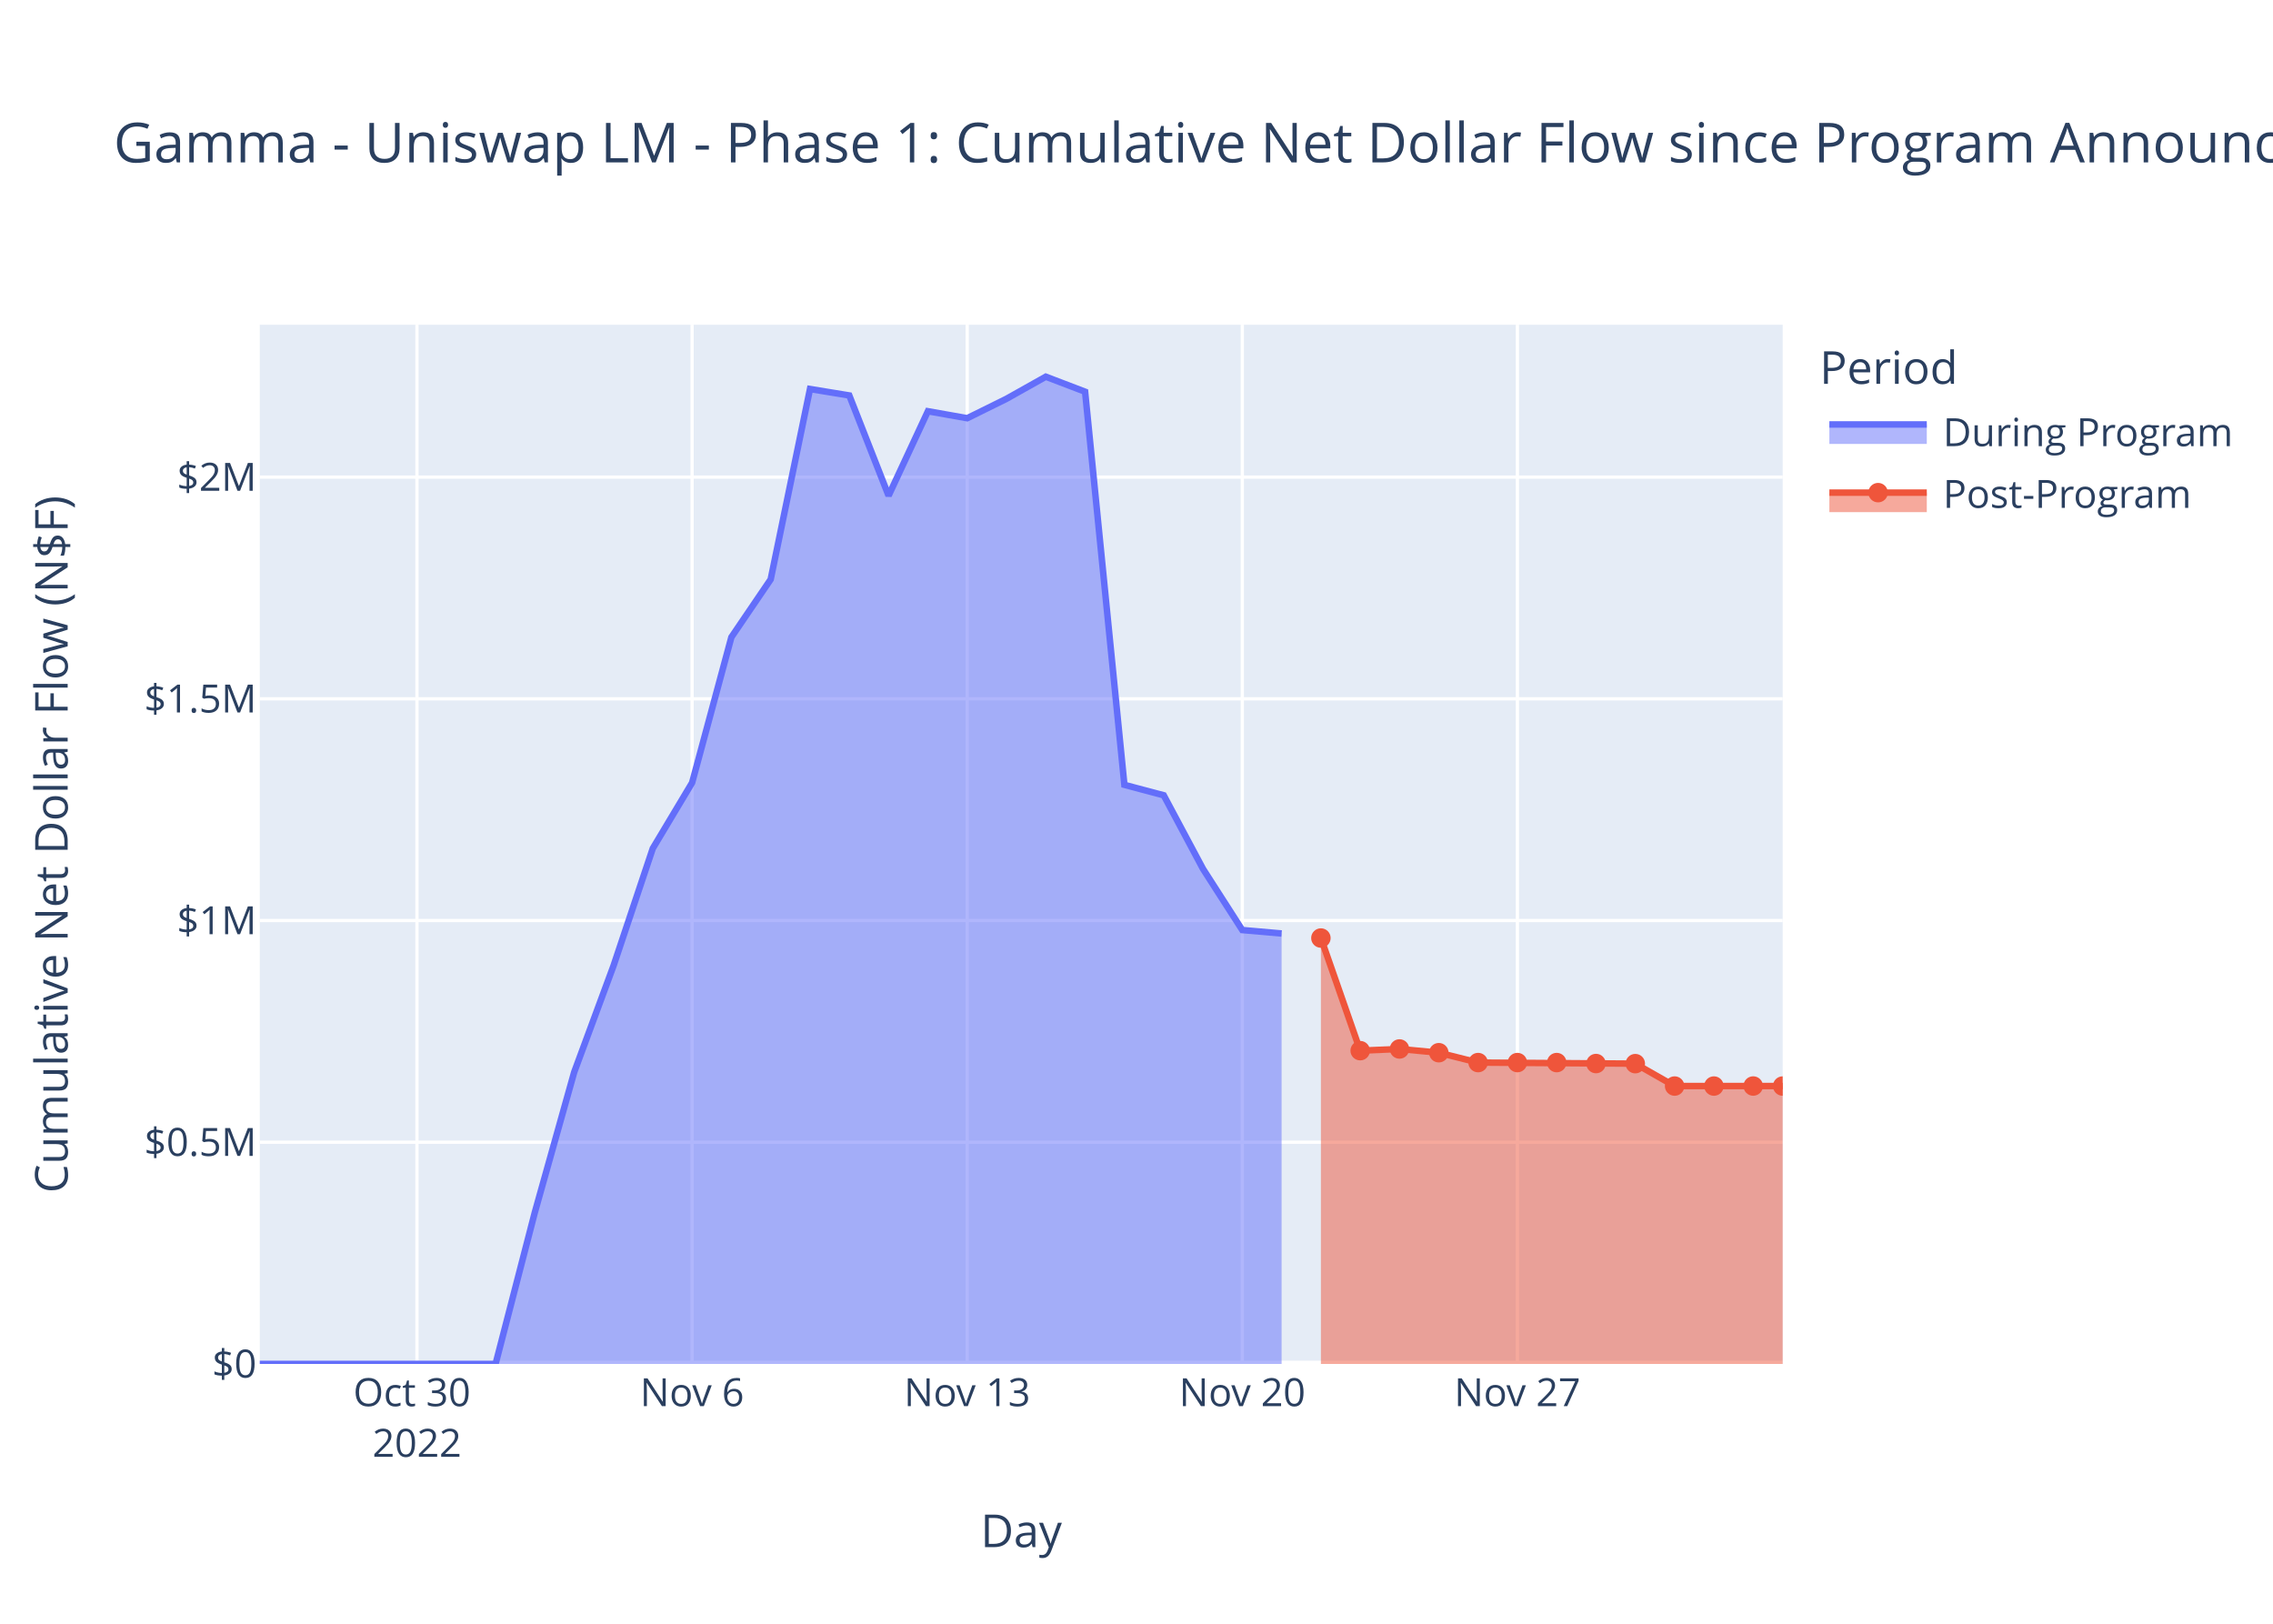
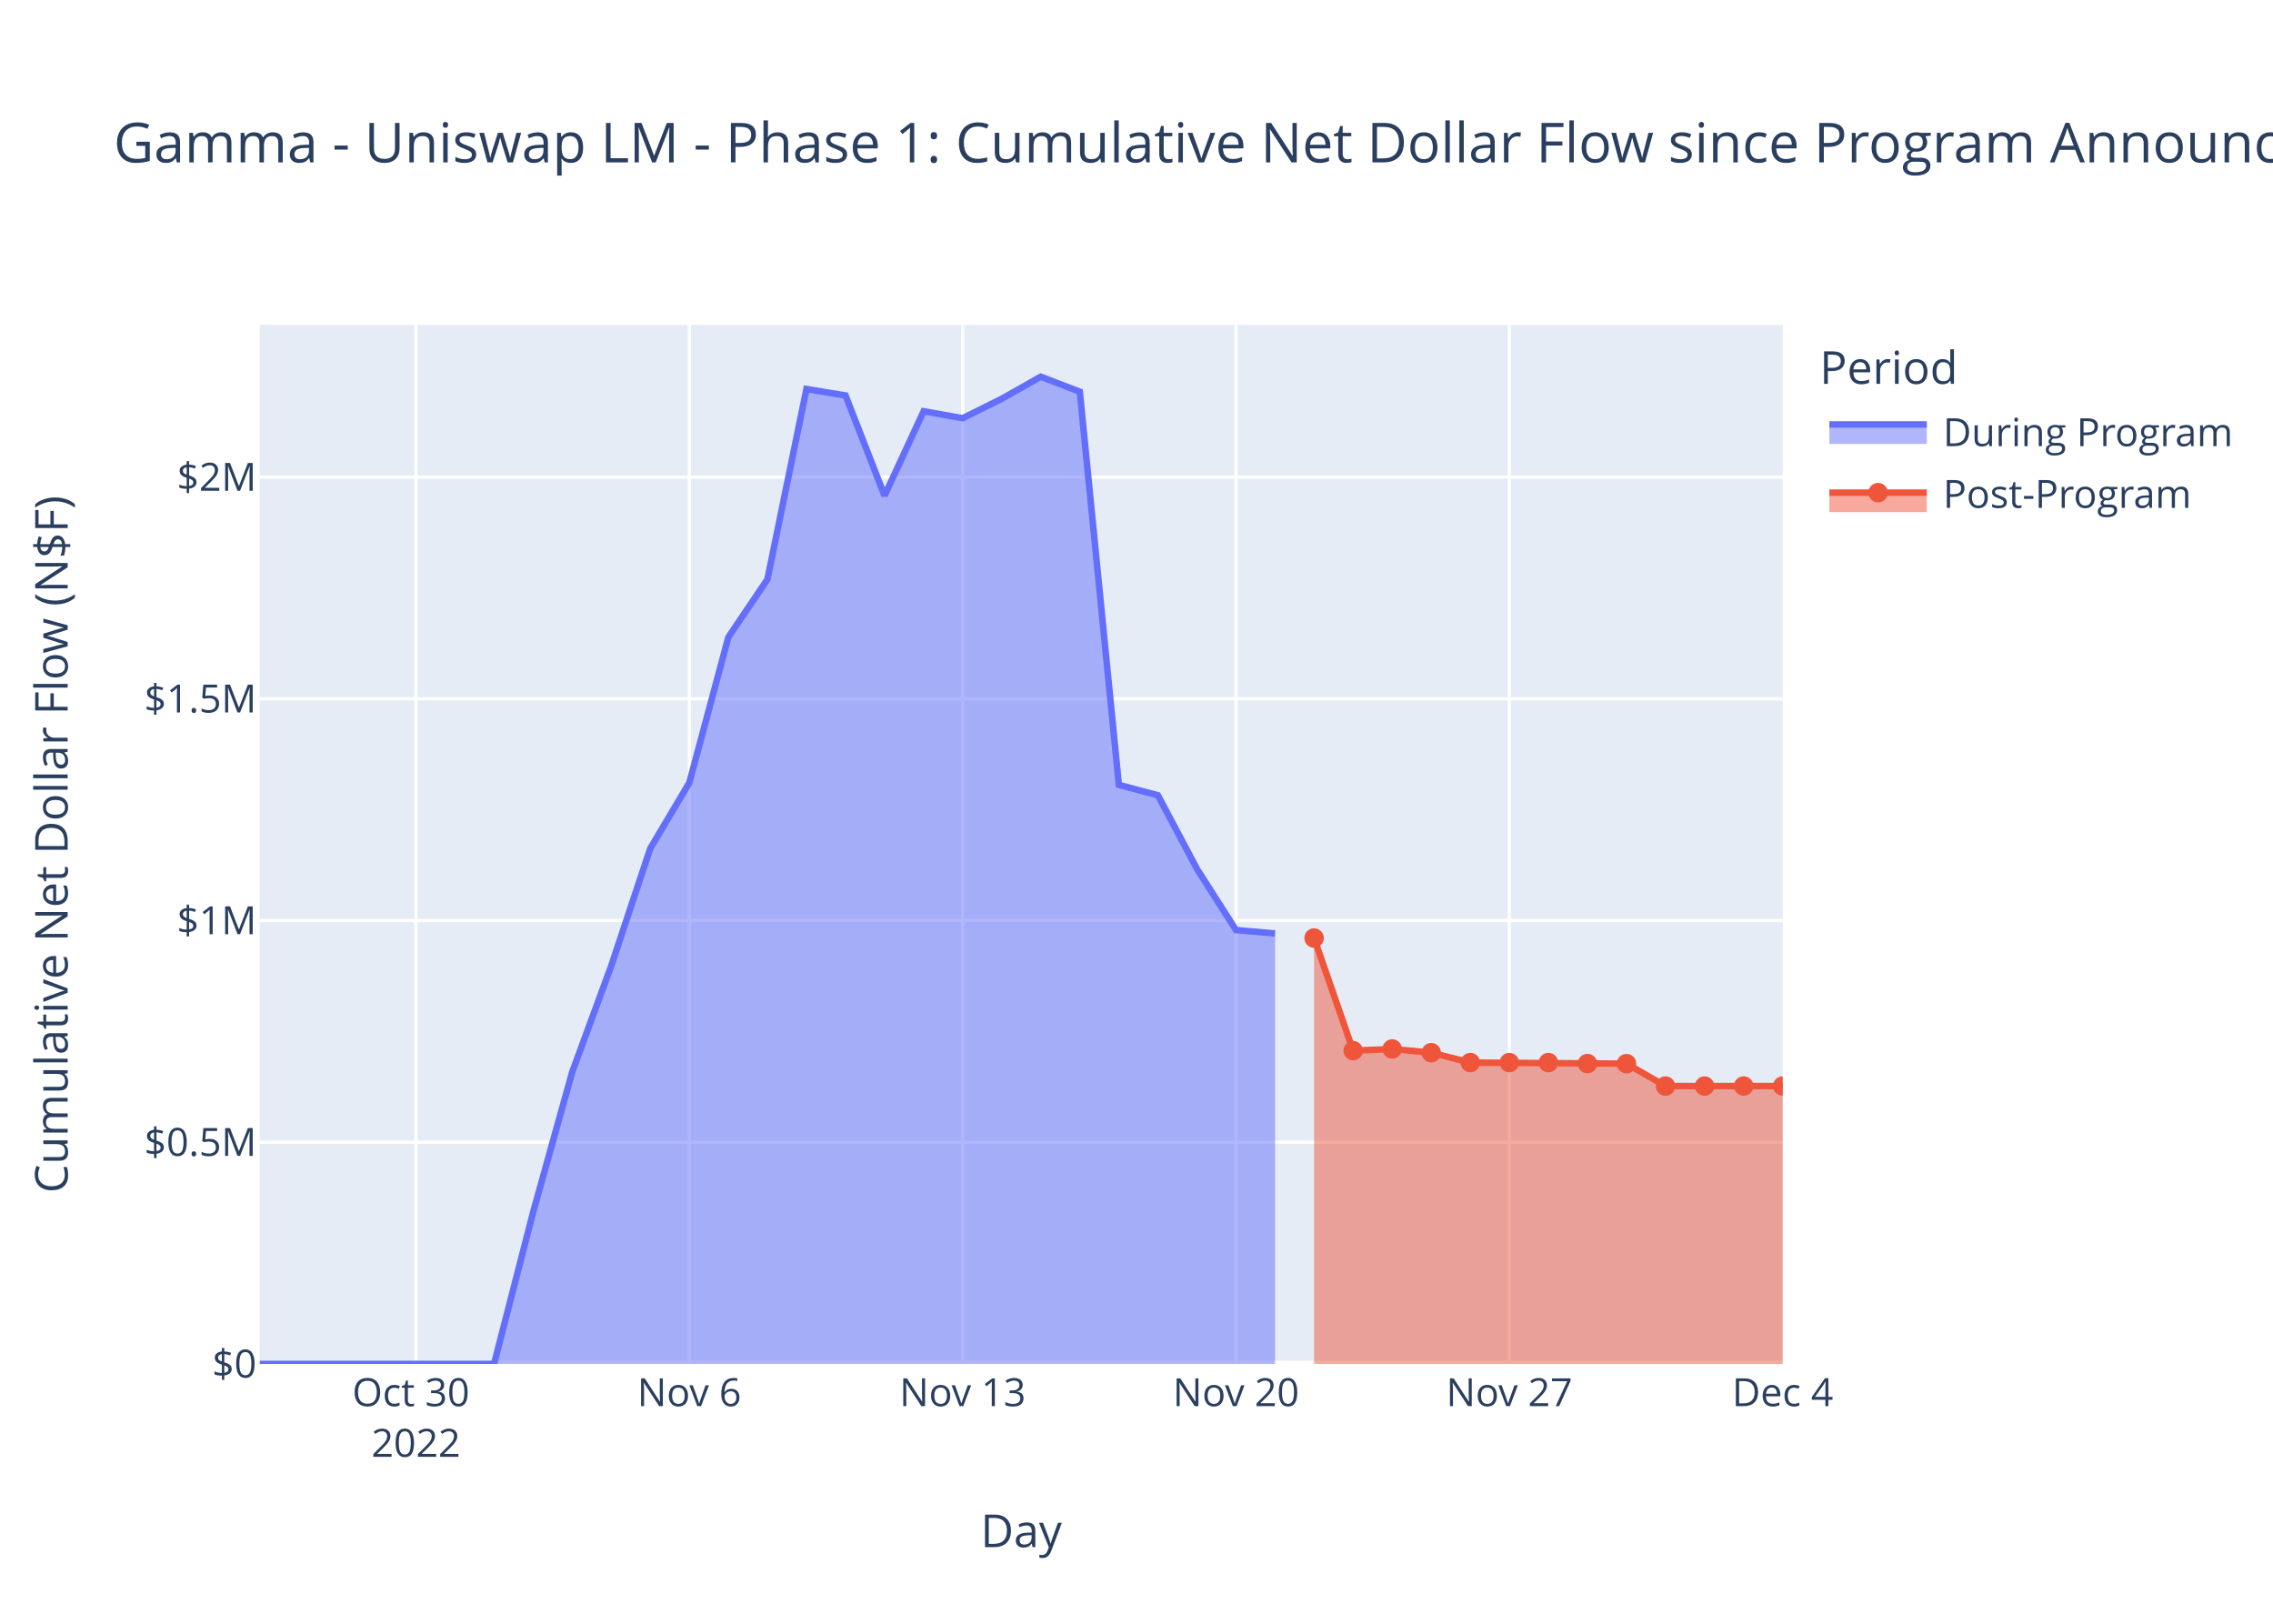
<svg xmlns="http://www.w3.org/2000/svg" class="main-svg" width="700" height="500" style="" viewBox="0 0 700 500">
  <rect x="0" y="0" width="700" height="500" style="fill: rgb(255, 255, 255); fill-opacity: 1;" />
-   <defs id="defs-646e6d">
+   <defs id="defs-1359da">
    <g class="clips">
-       <clipPath id="clip646e6dxyplot" class="plotclip">
+       <clipPath id="clip1359daxyplot" class="plotclip">
        <rect width="469" height="320" />
      </clipPath>
-       <clipPath class="axesclip" id="clip646e6dx">
+       <clipPath class="axesclip" id="clip1359dax">
        <rect x="80" y="0" width="469" height="500" />
      </clipPath>
-       <clipPath class="axesclip" id="clip646e6dy">
+       <clipPath class="axesclip" id="clip1359day">
        <rect x="0" y="100" width="700" height="320" />
      </clipPath>
-       <clipPath class="axesclip" id="clip646e6dxy">
+       <clipPath class="axesclip" id="clip1359daxy">
        <rect x="80" y="100" width="469" height="320" />
      </clipPath>
    </g>
    <g class="gradients" />
    <g class="patterns" />
  </defs>
  <g class="bglayer">
    <rect class="bg" x="80" y="100" width="469" height="320" style="fill: rgb(229, 236, 246); fill-opacity: 1; stroke-width: 0;" />
  </g>
  <g class="layer-below">
    <g class="imagelayer" />
    <g class="shapelayer" />
  </g>
  <g class="cartesianlayer">
    <g class="subplot xy">
      <g class="layer-subplot">
        <g class="shapelayer" />
        <g class="imagelayer" />
      </g>
      <g class="minor-gridlayer">
        <g class="x" />
        <g class="y" />
      </g>
      <g class="gridlayer">
        <g class="x">
-           <path class="xgrid crisp" transform="translate(128.41,0)" d="M0,100v320" style="stroke: rgb(255, 255, 255); stroke-opacity: 1; stroke-width: 1px;" />
-           <path class="xgrid crisp" transform="translate(213.14,0)" d="M0,100v320" style="stroke: rgb(255, 255, 255); stroke-opacity: 1; stroke-width: 1px;" />
-           <path class="xgrid crisp" transform="translate(297.86,0)" d="M0,100v320" style="stroke: rgb(255, 255, 255); stroke-opacity: 1; stroke-width: 1px;" />
-           <path class="xgrid crisp" transform="translate(382.58,0)" d="M0,100v320" style="stroke: rgb(255, 255, 255); stroke-opacity: 1; stroke-width: 1px;" />
-           <path class="xgrid crisp" transform="translate(467.3,0)" d="M0,100v320" style="stroke: rgb(255, 255, 255); stroke-opacity: 1; stroke-width: 1px;" />
+           <path class="xgrid crisp" transform="translate(128.1,0)" d="M0,100v320" style="stroke: rgb(255, 255, 255); stroke-opacity: 1; stroke-width: 1px;" />
+           <path class="xgrid crisp" transform="translate(212.28,0)" d="M0,100v320" style="stroke: rgb(255, 255, 255); stroke-opacity: 1; stroke-width: 1px;" />
+           <path class="xgrid crisp" transform="translate(296.46,0)" d="M0,100v320" style="stroke: rgb(255, 255, 255); stroke-opacity: 1; stroke-width: 1px;" />
+           <path class="xgrid crisp" transform="translate(380.64,0)" d="M0,100v320" style="stroke: rgb(255, 255, 255); stroke-opacity: 1; stroke-width: 1px;" />
+           <path class="xgrid crisp" transform="translate(464.82,0)" d="M0,100v320" style="stroke: rgb(255, 255, 255); stroke-opacity: 1; stroke-width: 1px;" />
        </g>
        <g class="y">
          <path class="ygrid crisp" transform="translate(0,351.73)" d="M80,0h469" style="stroke: rgb(255, 255, 255); stroke-opacity: 1; stroke-width: 1px;" />
          <path class="ygrid crisp" transform="translate(0,283.46)" d="M80,0h469" style="stroke: rgb(255, 255, 255); stroke-opacity: 1; stroke-width: 1px;" />
          <path class="ygrid crisp" transform="translate(0,215.19)" d="M80,0h469" style="stroke: rgb(255, 255, 255); stroke-opacity: 1; stroke-width: 1px;" />
          <path class="ygrid crisp" transform="translate(0,146.92)" d="M80,0h469" style="stroke: rgb(255, 255, 255); stroke-opacity: 1; stroke-width: 1px;" />
        </g>
      </g>
      <g class="zerolinelayer">
        <path class="yzl zl crisp" transform="translate(0,420)" d="M80,0h469" style="stroke: rgb(255, 255, 255); stroke-opacity: 1; stroke-width: 2px;" />
      </g>
      <path class="xlines-below" />
      <path class="ylines-below" />
      <g class="overlines-below" />
      <g class="xaxislayer-below" />
      <g class="yaxislayer-below" />
      <g class="overaxes-below" />
-       <g class="plot" transform="translate(80,100)" clip-path="url(#clip646e6dxyplot)">
+       <g class="plot" transform="translate(80,100)" clip-path="url(#clip1359daxyplot)">
        <g class="scatterlayer mlayer">
-           <g class="trace scatter trace3475ac" style="stroke-miterlimit: 2;">
+           <g class="trace scatter trace036985" style="stroke-miterlimit: 2;">
            <g class="fills">
              <g>
-                 <path class="js-fill" d="M314.69,320L0,320L0,320L72.62,319.99L84.72,273.28L96.83,230.15L108.93,197.42L121.03,161.26L133.14,141.03L145.24,96.21L157.34,78.41L169.45,19.79L181.55,21.77L193.65,52.63L205.76,26.63L217.86,28.78L229.96,22.8L242.07,16L254.17,20.62L266.27,141.68L278.38,144.89L290.48,167.56L302.58,186.39L314.69,187.45" style="fill: rgb(99, 110, 250); fill-opacity: 0.5; stroke-width: 0;" />
+                 <path class="js-fill" d="M312.67,320L0,320L0,320L72.15,319.99L84.18,273.28L96.21,230.15L108.23,197.42L120.26,161.26L132.28,141.03L144.31,96.21L156.33,78.41L168.36,19.79L180.39,21.77L192.41,52.63L204.44,26.63L216.46,28.78L228.49,22.8L240.51,16L252.54,20.62L264.57,141.68L276.59,144.89L288.62,167.56L300.64,186.39L312.67,187.45" style="fill: rgb(99, 110, 250); fill-opacity: 0.5; stroke-width: 0;" />
              </g>
            </g>
            <g class="errorbars" />
            <g class="lines">
-               <path class="js-line" d="M0,320L72.62,319.99L84.72,273.28L96.83,230.15L108.93,197.42L121.03,161.26L133.14,141.03L145.24,96.21L157.34,78.41L169.45,19.79L181.55,21.77L193.65,52.63L205.76,26.63L217.86,28.78L229.96,22.8L242.07,16L254.17,20.62L266.27,141.68L278.38,144.89L290.48,167.56L302.58,186.39L314.69,187.45" style="vector-effect: non-scaling-stroke; fill: none; stroke: rgb(99, 110, 250); stroke-opacity: 1; stroke-width: 2px; opacity: 1;" />
+               <path class="js-line" d="M0,320L72.15,319.99L84.18,273.28L96.21,230.15L108.23,197.42L120.26,161.26L132.28,141.03L144.31,96.21L156.33,78.41L168.36,19.79L180.39,21.77L192.41,52.63L204.44,26.63L216.46,28.78L228.49,22.8L240.51,16L252.54,20.62L264.57,141.68L276.59,144.89L288.62,167.56L300.64,186.39L312.67,187.45" style="vector-effect: non-scaling-stroke; fill: none; stroke: rgb(99, 110, 250); stroke-opacity: 1; stroke-width: 2px; opacity: 1;" />
            </g>
            <g class="points" />
            <g class="text" />
          </g>
-           <g class="trace scatter tracedb2a9e" style="stroke-miterlimit: 2;">
+           <g class="trace scatter trace5b70de" style="stroke-miterlimit: 2;">
            <g class="fills">
              <g>
-                 <path class="js-fill" d="M469,320L326.79,320L326.79,188.85L338.89,223.53L350.99,223.01L363.1,224.16L375.2,227.2L423.61,227.53L435.72,234.43L469,234.43" style="fill: rgb(239, 85, 59); fill-opacity: 0.5; stroke-width: 0;" />
+                 <path class="js-fill" d="M469,320L324.69,320L324.69,188.85L336.72,223.53L348.74,223.01L360.77,224.16L372.8,227.2L420.9,227.53L432.92,234.43L469,234.42" style="fill: rgb(239, 85, 59); fill-opacity: 0.5; stroke-width: 0;" />
              </g>
            </g>
            <g class="errorbars" />
            <g class="lines">
-               <path class="js-line" d="M326.79,188.85L338.89,223.53L350.99,223.01L363.1,224.16L375.2,227.2L423.61,227.53L435.72,234.43L469,234.43" style="vector-effect: non-scaling-stroke; fill: none; stroke: rgb(239, 85, 59); stroke-opacity: 1; stroke-width: 2px; opacity: 1;" />
+               <path class="js-line" d="M324.69,188.85L336.72,223.53L348.74,223.01L360.77,224.16L372.8,227.2L420.9,227.53L432.92,234.43L469,234.42" style="vector-effect: non-scaling-stroke; fill: none; stroke: rgb(239, 85, 59); stroke-opacity: 1; stroke-width: 2px; opacity: 1;" />
            </g>
            <g class="points">
-               <path class="point" transform="translate(326.79,188.85)" d="M3,0A3,3 0 1,1 0,-3A3,3 0 0,1 3,0Z" style="opacity: 1; stroke-width: 0px; fill: rgb(239, 85, 59); fill-opacity: 1;" />
-               <path class="point" transform="translate(338.89,223.53)" d="M3,0A3,3 0 1,1 0,-3A3,3 0 0,1 3,0Z" style="opacity: 1; stroke-width: 0px; fill: rgb(239, 85, 59); fill-opacity: 1;" />
-               <path class="point" transform="translate(350.99,223.01)" d="M3,0A3,3 0 1,1 0,-3A3,3 0 0,1 3,0Z" style="opacity: 1; stroke-width: 0px; fill: rgb(239, 85, 59); fill-opacity: 1;" />
-               <path class="point" transform="translate(363.1,224.16)" d="M3,0A3,3 0 1,1 0,-3A3,3 0 0,1 3,0Z" style="opacity: 1; stroke-width: 0px; fill: rgb(239, 85, 59); fill-opacity: 1;" />
-               <path class="point" transform="translate(375.2,227.2)" d="M3,0A3,3 0 1,1 0,-3A3,3 0 0,1 3,0Z" style="opacity: 1; stroke-width: 0px; fill: rgb(239, 85, 59); fill-opacity: 1;" />
-               <path class="point" transform="translate(387.3,227.2)" d="M3,0A3,3 0 1,1 0,-3A3,3 0 0,1 3,0Z" style="opacity: 1; stroke-width: 0px; fill: rgb(239, 85, 59); fill-opacity: 1;" />
-               <path class="point" transform="translate(399.41,227.2)" d="M3,0A3,3 0 1,1 0,-3A3,3 0 0,1 3,0Z" style="opacity: 1; stroke-width: 0px; fill: rgb(239, 85, 59); fill-opacity: 1;" />
-               <path class="point" transform="translate(411.51,227.5)" d="M3,0A3,3 0 1,1 0,-3A3,3 0 0,1 3,0Z" style="opacity: 1; stroke-width: 0px; fill: rgb(239, 85, 59); fill-opacity: 1;" />
-               <path class="point" transform="translate(423.61,227.53)" d="M3,0A3,3 0 1,1 0,-3A3,3 0 0,1 3,0Z" style="opacity: 1; stroke-width: 0px; fill: rgb(239, 85, 59); fill-opacity: 1;" />
-               <path class="point" transform="translate(435.72,234.43)" d="M3,0A3,3 0 1,1 0,-3A3,3 0 0,1 3,0Z" style="opacity: 1; stroke-width: 0px; fill: rgb(239, 85, 59); fill-opacity: 1;" />
-               <path class="point" transform="translate(447.82,234.43)" d="M3,0A3,3 0 1,1 0,-3A3,3 0 0,1 3,0Z" style="opacity: 1; stroke-width: 0px; fill: rgb(239, 85, 59); fill-opacity: 1;" />
-               <path class="point" transform="translate(459.92,234.42)" d="M3,0A3,3 0 1,1 0,-3A3,3 0 0,1 3,0Z" style="opacity: 1; stroke-width: 0px; fill: rgb(239, 85, 59); fill-opacity: 1;" />
-               <path class="point" transform="translate(469,234.43)" d="M3,0A3,3 0 1,1 0,-3A3,3 0 0,1 3,0Z" style="opacity: 1; stroke-width: 0px; fill: rgb(239, 85, 59); fill-opacity: 1;" />
+               <path class="point" transform="translate(324.69,188.85)" d="M3,0A3,3 0 1,1 0,-3A3,3 0 0,1 3,0Z" style="opacity: 1; stroke-width: 0px; fill: rgb(239, 85, 59); fill-opacity: 1;" />
+               <path class="point" transform="translate(336.72,223.53)" d="M3,0A3,3 0 1,1 0,-3A3,3 0 0,1 3,0Z" style="opacity: 1; stroke-width: 0px; fill: rgb(239, 85, 59); fill-opacity: 1;" />
+               <path class="point" transform="translate(348.74,223.01)" d="M3,0A3,3 0 1,1 0,-3A3,3 0 0,1 3,0Z" style="opacity: 1; stroke-width: 0px; fill: rgb(239, 85, 59); fill-opacity: 1;" />
+               <path class="point" transform="translate(360.77,224.16)" d="M3,0A3,3 0 1,1 0,-3A3,3 0 0,1 3,0Z" style="opacity: 1; stroke-width: 0px; fill: rgb(239, 85, 59); fill-opacity: 1;" />
+               <path class="point" transform="translate(372.8,227.2)" d="M3,0A3,3 0 1,1 0,-3A3,3 0 0,1 3,0Z" style="opacity: 1; stroke-width: 0px; fill: rgb(239, 85, 59); fill-opacity: 1;" />
+               <path class="point" transform="translate(384.82,227.2)" d="M3,0A3,3 0 1,1 0,-3A3,3 0 0,1 3,0Z" style="opacity: 1; stroke-width: 0px; fill: rgb(239, 85, 59); fill-opacity: 1;" />
+               <path class="point" transform="translate(396.85,227.2)" d="M3,0A3,3 0 1,1 0,-3A3,3 0 0,1 3,0Z" style="opacity: 1; stroke-width: 0px; fill: rgb(239, 85, 59); fill-opacity: 1;" />
+               <path class="point" transform="translate(408.87,227.5)" d="M3,0A3,3 0 1,1 0,-3A3,3 0 0,1 3,0Z" style="opacity: 1; stroke-width: 0px; fill: rgb(239, 85, 59); fill-opacity: 1;" />
+               <path class="point" transform="translate(420.9,227.53)" d="M3,0A3,3 0 1,1 0,-3A3,3 0 0,1 3,0Z" style="opacity: 1; stroke-width: 0px; fill: rgb(239, 85, 59); fill-opacity: 1;" />
+               <path class="point" transform="translate(432.92,234.43)" d="M3,0A3,3 0 1,1 0,-3A3,3 0 0,1 3,0Z" style="opacity: 1; stroke-width: 0px; fill: rgb(239, 85, 59); fill-opacity: 1;" />
+               <path class="point" transform="translate(444.95,234.43)" d="M3,0A3,3 0 1,1 0,-3A3,3 0 0,1 3,0Z" style="opacity: 1; stroke-width: 0px; fill: rgb(239, 85, 59); fill-opacity: 1;" />
+               <path class="point" transform="translate(456.98,234.42)" d="M3,0A3,3 0 1,1 0,-3A3,3 0 0,1 3,0Z" style="opacity: 1; stroke-width: 0px; fill: rgb(239, 85, 59); fill-opacity: 1;" />
+               <path class="point" transform="translate(469,234.42)" d="M3,0A3,3 0 1,1 0,-3A3,3 0 0,1 3,0Z" style="opacity: 1; stroke-width: 0px; fill: rgb(239, 85, 59); fill-opacity: 1;" />
            </g>
            <g class="text" />
          </g>
        </g>
      </g>
      <g class="overplot" />
      <path class="xlines-above crisp" d="M0,0" style="fill: none;" />
      <path class="ylines-above crisp" d="M0,0" style="fill: none;" />
      <g class="overlines-above" />
      <g class="xaxislayer-above">
        <g class="xtick">
-           <text text-anchor="middle" x="0" y="433" transform="translate(128.41,0)" style="font-family: 'Open Sans', verdana, arial, sans-serif; font-size: 12px; fill: rgb(42, 63, 95); fill-opacity: 1; white-space: pre; opacity: 1;">
+           <text text-anchor="middle" x="0" y="433" transform="translate(128.1,0)" style="font-family: 'Open Sans', verdana, arial, sans-serif; font-size: 12px; fill: rgb(42, 63, 95); fill-opacity: 1; white-space: pre; opacity: 1;">
            <tspan class="line" dy="0em" x="0" y="433">Oct 30</tspan>
            <tspan class="line" dy="1.3em" x="0" y="433">2022</tspan>
          </text>
        </g>
        <g class="xtick">
-           <text text-anchor="middle" x="0" y="433" style="font-family: 'Open Sans', verdana, arial, sans-serif; font-size: 12px; fill: rgb(42, 63, 95); fill-opacity: 1; white-space: pre; opacity: 1;" transform="translate(213.14,0)">Nov 6</text>
-         </g>
-         <g class="xtick">
-           <text text-anchor="middle" x="0" y="433" style="font-family: 'Open Sans', verdana, arial, sans-serif; font-size: 12px; fill: rgb(42, 63, 95); fill-opacity: 1; white-space: pre; opacity: 1;" transform="translate(297.86,0)">Nov 13</text>
-         </g>
-         <g class="xtick">
-           <text text-anchor="middle" x="0" y="433" style="font-family: 'Open Sans', verdana, arial, sans-serif; font-size: 12px; fill: rgb(42, 63, 95); fill-opacity: 1; white-space: pre; opacity: 1;" transform="translate(382.58,0)">Nov 20</text>
-         </g>
-         <g class="xtick">
-           <text text-anchor="middle" x="0" y="433" style="font-family: 'Open Sans', verdana, arial, sans-serif; font-size: 12px; fill: rgb(42, 63, 95); fill-opacity: 1; white-space: pre; opacity: 1;" transform="translate(467.3,0)">Nov 27</text>
+           <text text-anchor="middle" x="0" y="433" style="font-family: 'Open Sans', verdana, arial, sans-serif; font-size: 12px; fill: rgb(42, 63, 95); fill-opacity: 1; white-space: pre; opacity: 1;" transform="translate(212.28,0)">Nov 6</text>
+         </g>
+         <g class="xtick">
+           <text text-anchor="middle" x="0" y="433" style="font-family: 'Open Sans', verdana, arial, sans-serif; font-size: 12px; fill: rgb(42, 63, 95); fill-opacity: 1; white-space: pre; opacity: 1;" transform="translate(296.46,0)">Nov 13</text>
+         </g>
+         <g class="xtick">
+           <text text-anchor="middle" x="0" y="433" style="font-family: 'Open Sans', verdana, arial, sans-serif; font-size: 12px; fill: rgb(42, 63, 95); fill-opacity: 1; white-space: pre; opacity: 1;" transform="translate(380.64,0)">Nov 20</text>
+         </g>
+         <g class="xtick">
+           <text text-anchor="middle" x="0" y="433" style="font-family: 'Open Sans', verdana, arial, sans-serif; font-size: 12px; fill: rgb(42, 63, 95); fill-opacity: 1; white-space: pre; opacity: 1;" transform="translate(464.82,0)">Nov 27</text>
+         </g>
+         <g class="xtick">
+           <text text-anchor="middle" x="0" y="433" style="font-family: 'Open Sans', verdana, arial, sans-serif; font-size: 12px; fill: rgb(42, 63, 95); fill-opacity: 1; white-space: pre; opacity: 1;" transform="translate(549,0)">Dec 4</text>
        </g>
      </g>
      <g class="yaxislayer-above">
        <g class="ytick">
          <text text-anchor="end" x="79" y="4.2" transform="translate(0,420)" style="font-family: 'Open Sans', verdana, arial, sans-serif; font-size: 12px; fill: rgb(42, 63, 95); fill-opacity: 1; white-space: pre; opacity: 1;">$0</text>
        </g>
        <g class="ytick">
          <text text-anchor="end" x="79" y="4.2" style="font-family: 'Open Sans', verdana, arial, sans-serif; font-size: 12px; fill: rgb(42, 63, 95); fill-opacity: 1; white-space: pre; opacity: 1;" transform="translate(0,351.73)">$0.5M</text>
        </g>
        <g class="ytick">
          <text text-anchor="end" x="79" y="4.2" style="font-family: 'Open Sans', verdana, arial, sans-serif; font-size: 12px; fill: rgb(42, 63, 95); fill-opacity: 1; white-space: pre; opacity: 1;" transform="translate(0,283.46)">$1M</text>
        </g>
        <g class="ytick">
          <text text-anchor="end" x="79" y="4.2" style="font-family: 'Open Sans', verdana, arial, sans-serif; font-size: 12px; fill: rgb(42, 63, 95); fill-opacity: 1; white-space: pre; opacity: 1;" transform="translate(0,215.19)">$1.5M</text>
        </g>
        <g class="ytick">
          <text text-anchor="end" x="79" y="4.2" style="font-family: 'Open Sans', verdana, arial, sans-serif; font-size: 12px; fill: rgb(42, 63, 95); fill-opacity: 1; white-space: pre; opacity: 1;" transform="translate(0,146.92)">$2M</text>
        </g>
      </g>
      <g class="overaxes-above" />
    </g>
  </g>
  <g class="polarlayer" />
  <g class="smithlayer" />
  <g class="ternarylayer" />
  <g class="geolayer" />
  <g class="funnelarealayer" />
  <g class="pielayer" />
  <g class="iciclelayer" />
  <g class="treemaplayer" />
  <g class="sunburstlayer" />
  <g class="glimages" />
-   <defs id="topdefs-646e6d">
+   <defs id="topdefs-1359da">
    <g class="clips" />
-     <clipPath id="legend646e6d">
+     <clipPath id="legend1359da">
      <rect width="130" height="67" x="0" y="0" />
    </clipPath>
  </defs>
  <g class="layer-above">
    <g class="imagelayer" />
    <g class="shapelayer" />
  </g>
  <g class="infolayer">
    <g class="legend" pointer-events="all" transform="translate(558.38,100)">
      <rect class="bg" shape-rendering="crispEdges" width="130" height="67" x="0" y="0" style="stroke: rgb(68, 68, 68); stroke-opacity: 1; fill: rgb(255, 255, 255); fill-opacity: 1; stroke-width: 0px;" />
-       <g class="scrollbox" transform="" clip-path="url(#legend646e6d)">
+       <g class="scrollbox" transform="" clip-path="url(#legend1359da)">
        <text class="legendtitletext" text-anchor="start" x="2" y="18.2" style="font-family: 'Open Sans', verdana, arial, sans-serif; font-size: 14px; fill: rgb(42, 63, 95); fill-opacity: 1; white-space: pre;">Period</text>
        <g class="groups">
          <g class="traces" transform="translate(0,32.7)" style="opacity: 1;">
            <text class="legendtext" text-anchor="start" x="40" y="4.68" style="font-family: 'Open Sans', verdana, arial, sans-serif; font-size: 12px; fill: rgb(42, 63, 95); fill-opacity: 1; white-space: pre;">During Program</text>
            <g class="layers">
              <g class="legendfill">
                <path class="js-fill" d="M5,-2h30v6h-30z" style="stroke-width: 0; fill: rgb(99, 110, 250); fill-opacity: 0.5;" />
              </g>
              <g class="legendlines">
                <path class="js-line" d="M5,-2h30" style="fill: none; stroke: rgb(99, 110, 250); stroke-opacity: 1; stroke-width: 2px;" />
              </g>
              <g class="legendsymbols">
                <g class="legendpoints" />
              </g>
            </g>
            <rect class="legendtoggle" x="0" y="-9.5" width="124.703" height="19" style="fill: rgb(0, 0, 0); fill-opacity: 0;" />
          </g>
          <g class="traces" transform="translate(0,51.7)" style="opacity: 1;">
            <text class="legendtext" text-anchor="start" x="40" y="4.68" style="font-family: 'Open Sans', verdana, arial, sans-serif; font-size: 12px; fill: rgb(42, 63, 95); fill-opacity: 1; white-space: pre;">Post-Program</text>
            <g class="layers">
              <g class="legendfill">
                <path class="js-fill" d="M5,0h30v6h-30z" style="stroke-width: 0; fill: rgb(239, 85, 59); fill-opacity: 0.5;" />
              </g>
              <g class="legendlines">
                <path class="js-line" d="M5,0h30" style="fill: none; stroke: rgb(239, 85, 59); stroke-opacity: 1; stroke-width: 2px;" />
              </g>
              <g class="legendsymbols">
                <g class="legendpoints">
                  <path class="scatterpts" transform="translate(20,0)" d="M3,0A3,3 0 1,1 0,-3A3,3 0 0,1 3,0Z" style="opacity: 1; stroke-width: 0px; fill: rgb(239, 85, 59); fill-opacity: 1;" />
                </g>
              </g>
            </g>
            <rect class="legendtoggle" x="0" y="-9.5" width="124.703" height="19" style="fill: rgb(0, 0, 0); fill-opacity: 0;" />
          </g>
        </g>
      </g>
      <rect class="scrollbar" rx="20" ry="3" width="0" height="0" x="0" y="0" style="fill: rgb(128, 139, 164); fill-opacity: 1;" />
    </g>
    <g class="g-gtitle">
      <text class="gtitle" x="35" y="50" text-anchor="start" dy="0em" style="font-family: 'Open Sans', verdana, arial, sans-serif; font-size: 17px; fill: rgb(42, 63, 95); opacity: 1; font-weight: normal; white-space: pre;">Gamma - Uniswap LM - Phase 1: Cumulative Net Dollar Flow since Program Announcement</text>
    </g>
    <g class="g-xtitle">
      <text class="xtitle" x="314.5" y="476.409" text-anchor="middle" style="font-family: 'Open Sans', verdana, arial, sans-serif; font-size: 14px; fill: rgb(42, 63, 95); opacity: 1; font-weight: normal; white-space: pre;">Day</text>
    </g>
    <g class="g-ytitle">
      <text class="ytitle" transform="rotate(-90,20.84063,260)" x="20.841" y="260" text-anchor="middle" style="font-family: 'Open Sans', verdana, arial, sans-serif; font-size: 14px; fill: rgb(42, 63, 95); opacity: 1; font-weight: normal; white-space: pre;">Cumulative Net Dollar Flow (N$F)</text>
    </g>
  </g>
</svg>
